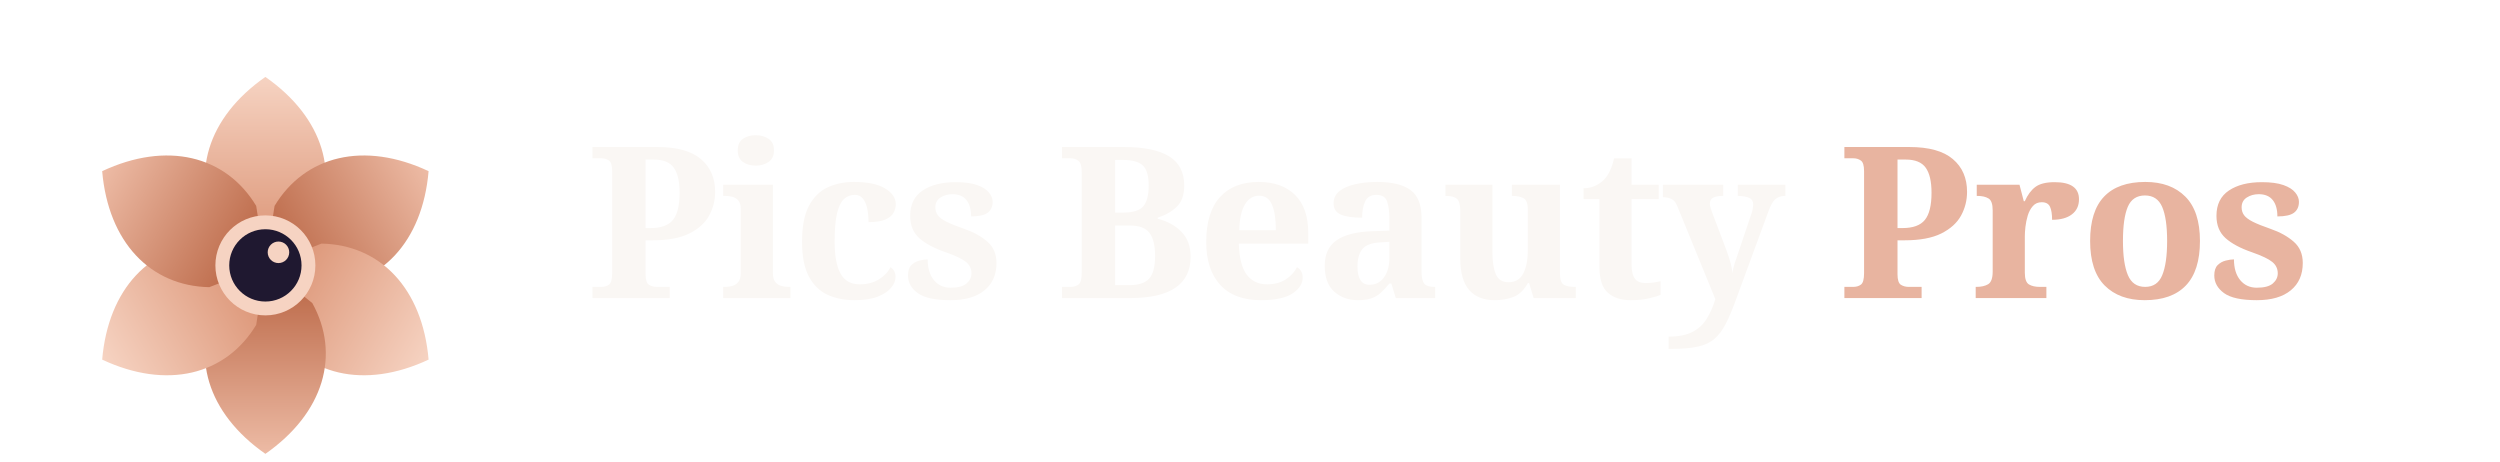
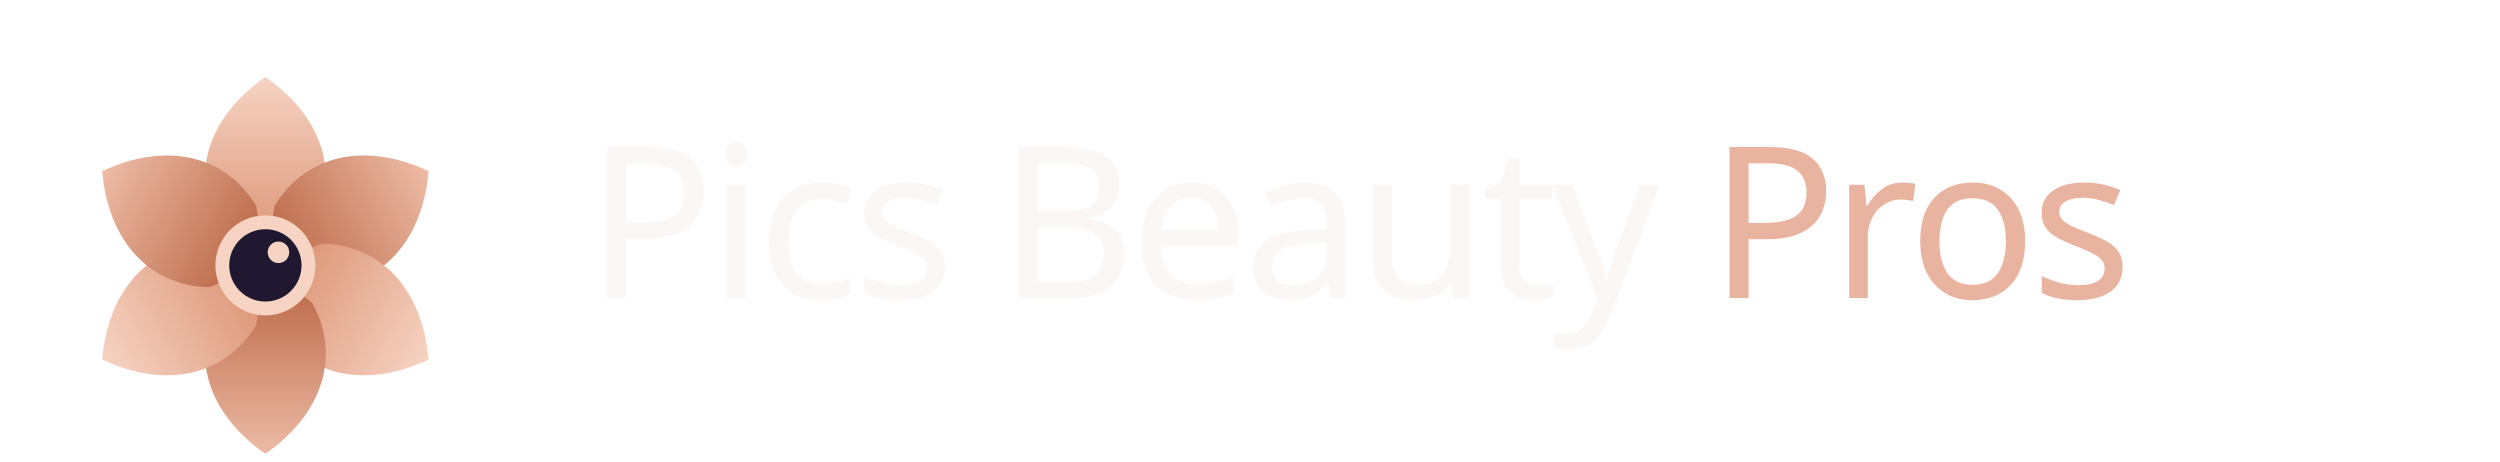
<svg xmlns="http://www.w3.org/2000/svg" viewBox="0 0 520 96">
  <g transform="translate(4 4) scale(1.6)">
    <defs>
      <linearGradient id="pbp-g0" x1="0" y1="0" x2="0" y2="1">
        <stop offset="0" stop-color="#F6D3C2" />
        <stop offset="1" stop-color="#D98E6E" />
      </linearGradient>
      <linearGradient id="pbp-g1" x1="0" y1="0" x2="0" y2="1">
        <stop offset="0" stop-color="#EDBBA5" />
        <stop offset="1" stop-color="#B7613F" />
      </linearGradient>
    </defs>
    <path d="M32 7.5c7.6 5.3 9.8 12.9 6.1 19.6L32 32l-6.1-4.9C22.2 20.4 24.4 12.8 32 7.5z" transform="rotate(0 32 32)" fill="url(#pbp-g0)" />
    <path d="M32 7.5c7.6 5.3 9.8 12.9 6.1 19.6L32 32l-6.1-4.9C22.2 20.4 24.4 12.8 32 7.5z" transform="rotate(60 32 32)" fill="url(#pbp-g1)" />
    <path d="M32 7.5c7.6 5.3 9.8 12.9 6.1 19.6L32 32l-6.1-4.9C22.2 20.4 24.4 12.8 32 7.5z" transform="rotate(120 32 32)" fill="url(#pbp-g0)" />
    <path d="M32 7.5c7.6 5.3 9.8 12.9 6.1 19.6L32 32l-6.1-4.9C22.2 20.4 24.4 12.8 32 7.5z" transform="rotate(180 32 32)" fill="url(#pbp-g1)" />
    <path d="M32 7.5c7.6 5.3 9.8 12.9 6.1 19.6L32 32l-6.1-4.9C22.2 20.4 24.4 12.8 32 7.5z" transform="rotate(240 32 32)" fill="url(#pbp-g0)" />
    <path d="M32 7.5c7.6 5.3 9.8 12.9 6.1 19.6L32 32l-6.1-4.9C22.2 20.4 24.4 12.8 32 7.5z" transform="rotate(300 32 32)" fill="url(#pbp-g1)" />
    <circle cx="32" cy="32" r="5.6" fill="#1F1830" stroke="#F6D3C2" stroke-width="1.8" />
    <circle cx="33.7" cy="30.3" r="1.4" fill="#F6D3C2" />
  </g>
-   <text x="122" y="62" font-family="Fraunces, Georgia, serif" font-size="44" font-weight="600" fill="#FAF7F4" letter-spacing="-0.4">Pics Beauty <tspan fill="#E8B4A0">Pros</tspan>
+   <text x="122" y="62" font-family="Alexandria, sans-serif" font-size="44" font-weight="500" fill="#FAF7F4" letter-spacing="-1.2">Pics Beauty <tspan fill="#E8B4A0">Pros</tspan>
  </text>
</svg>
